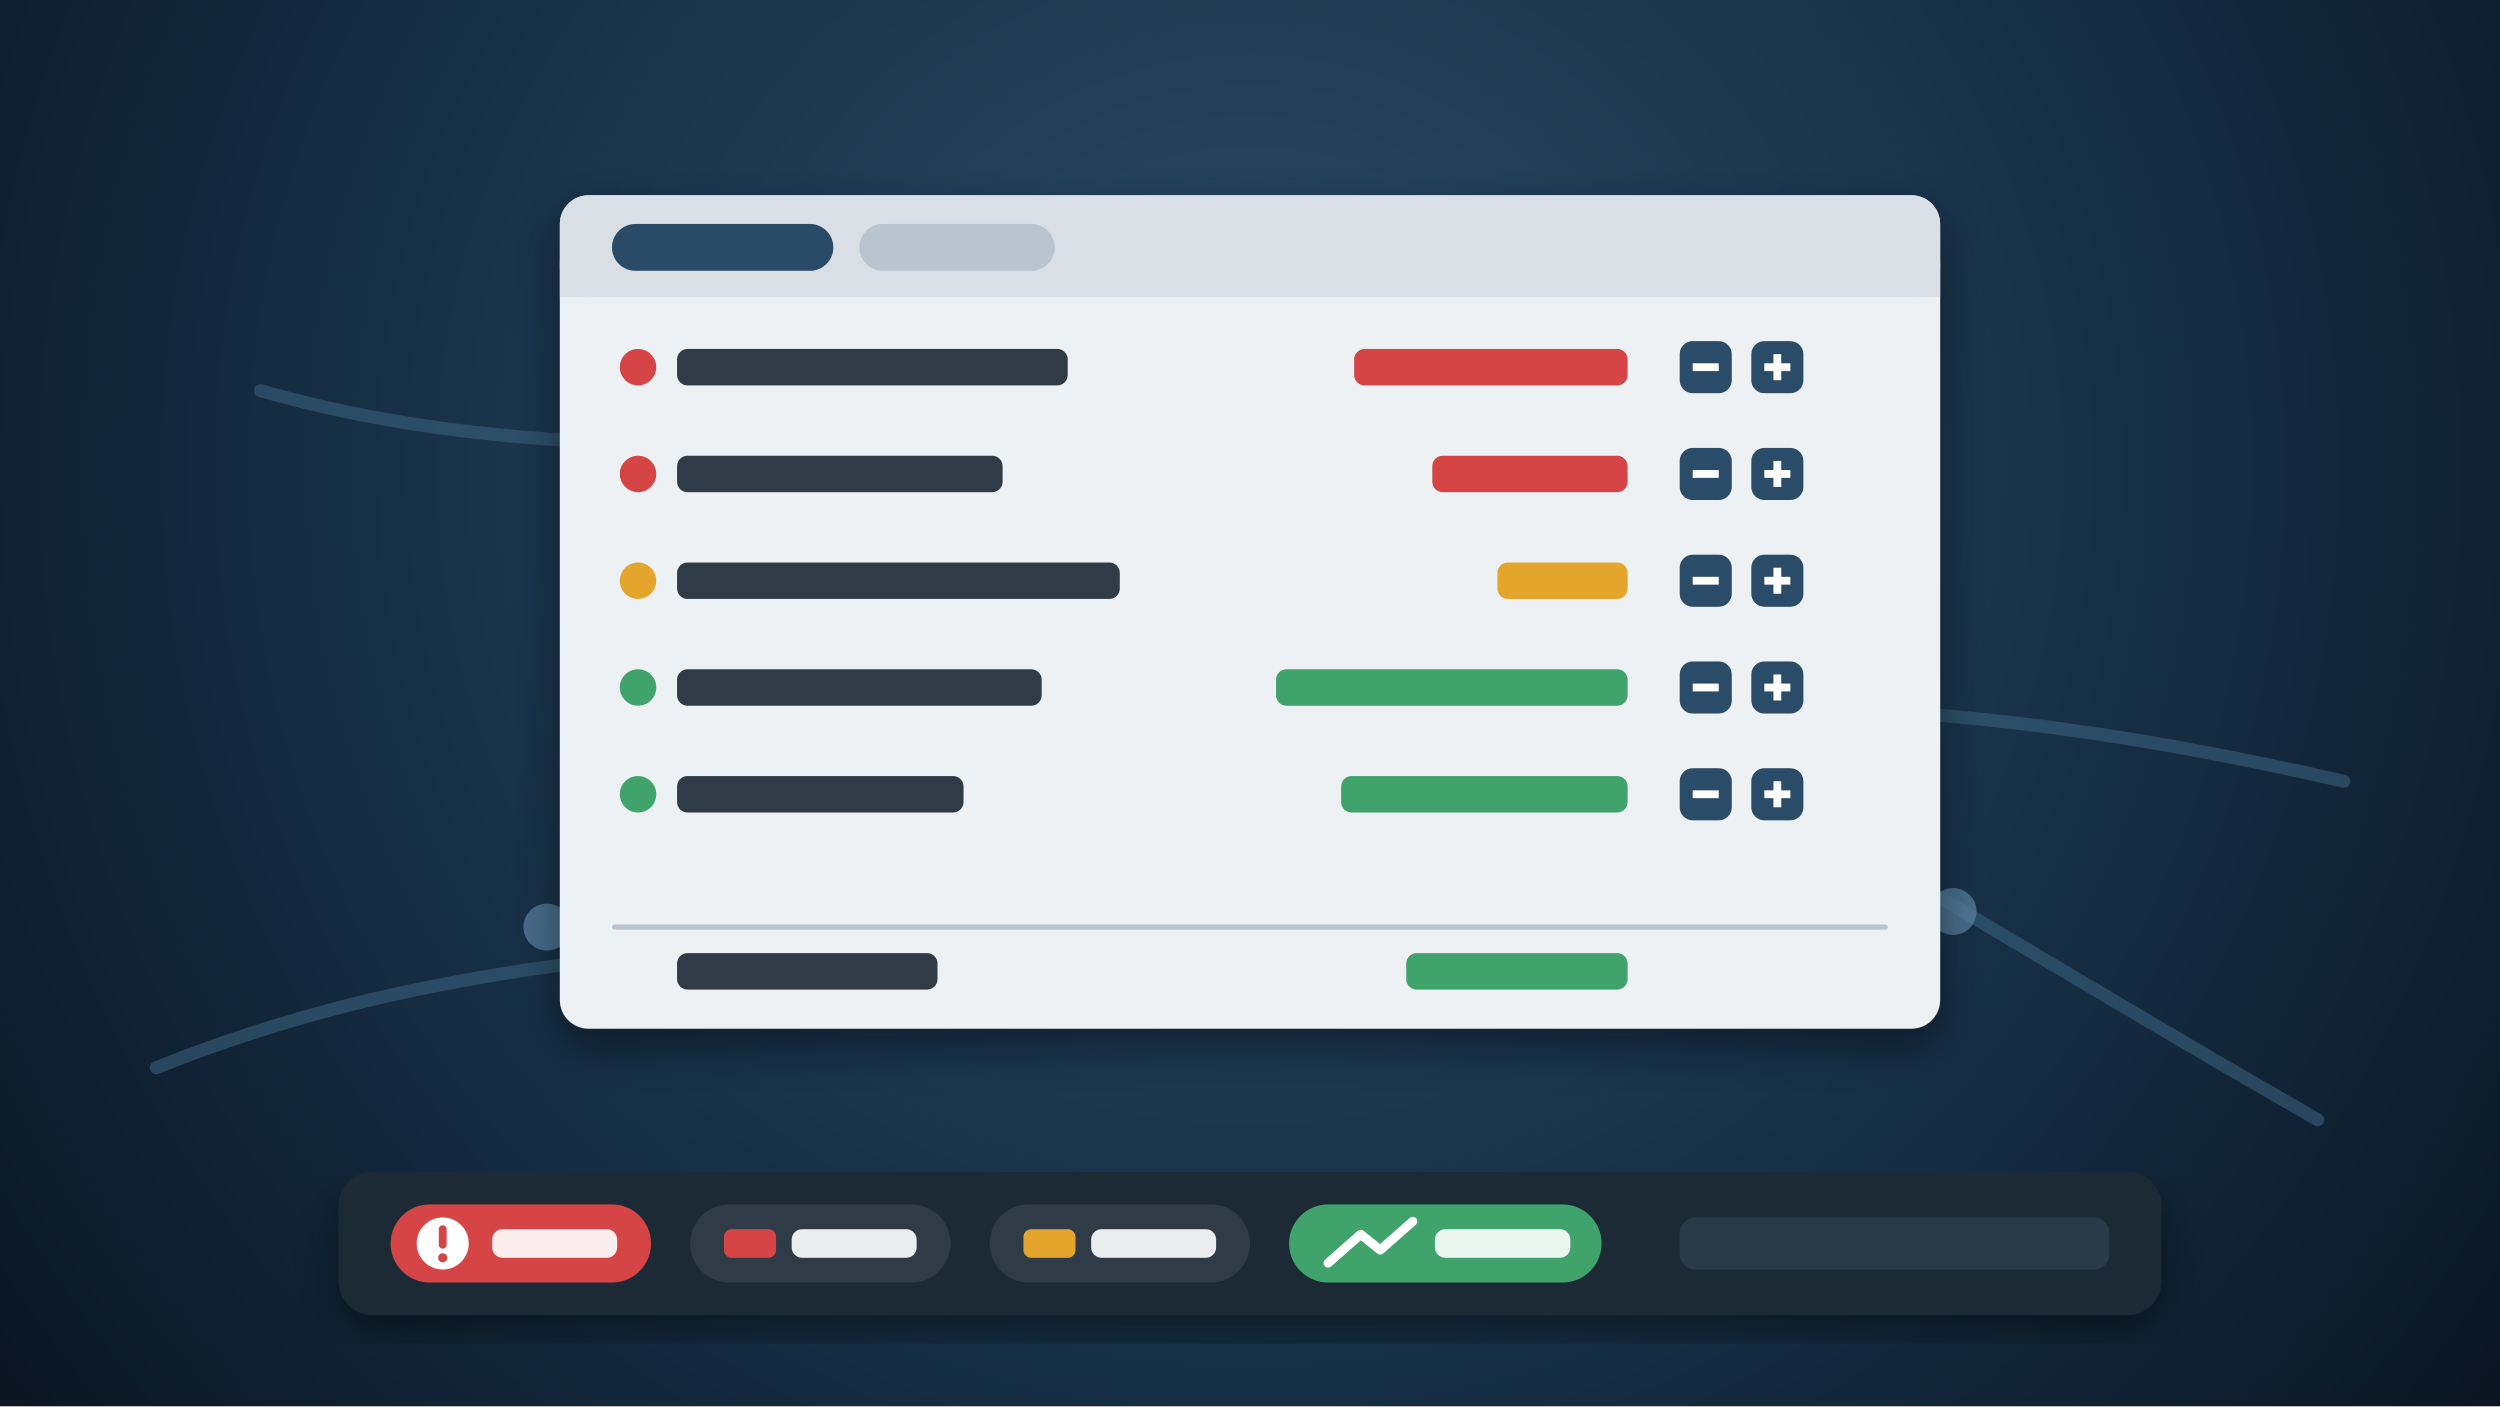
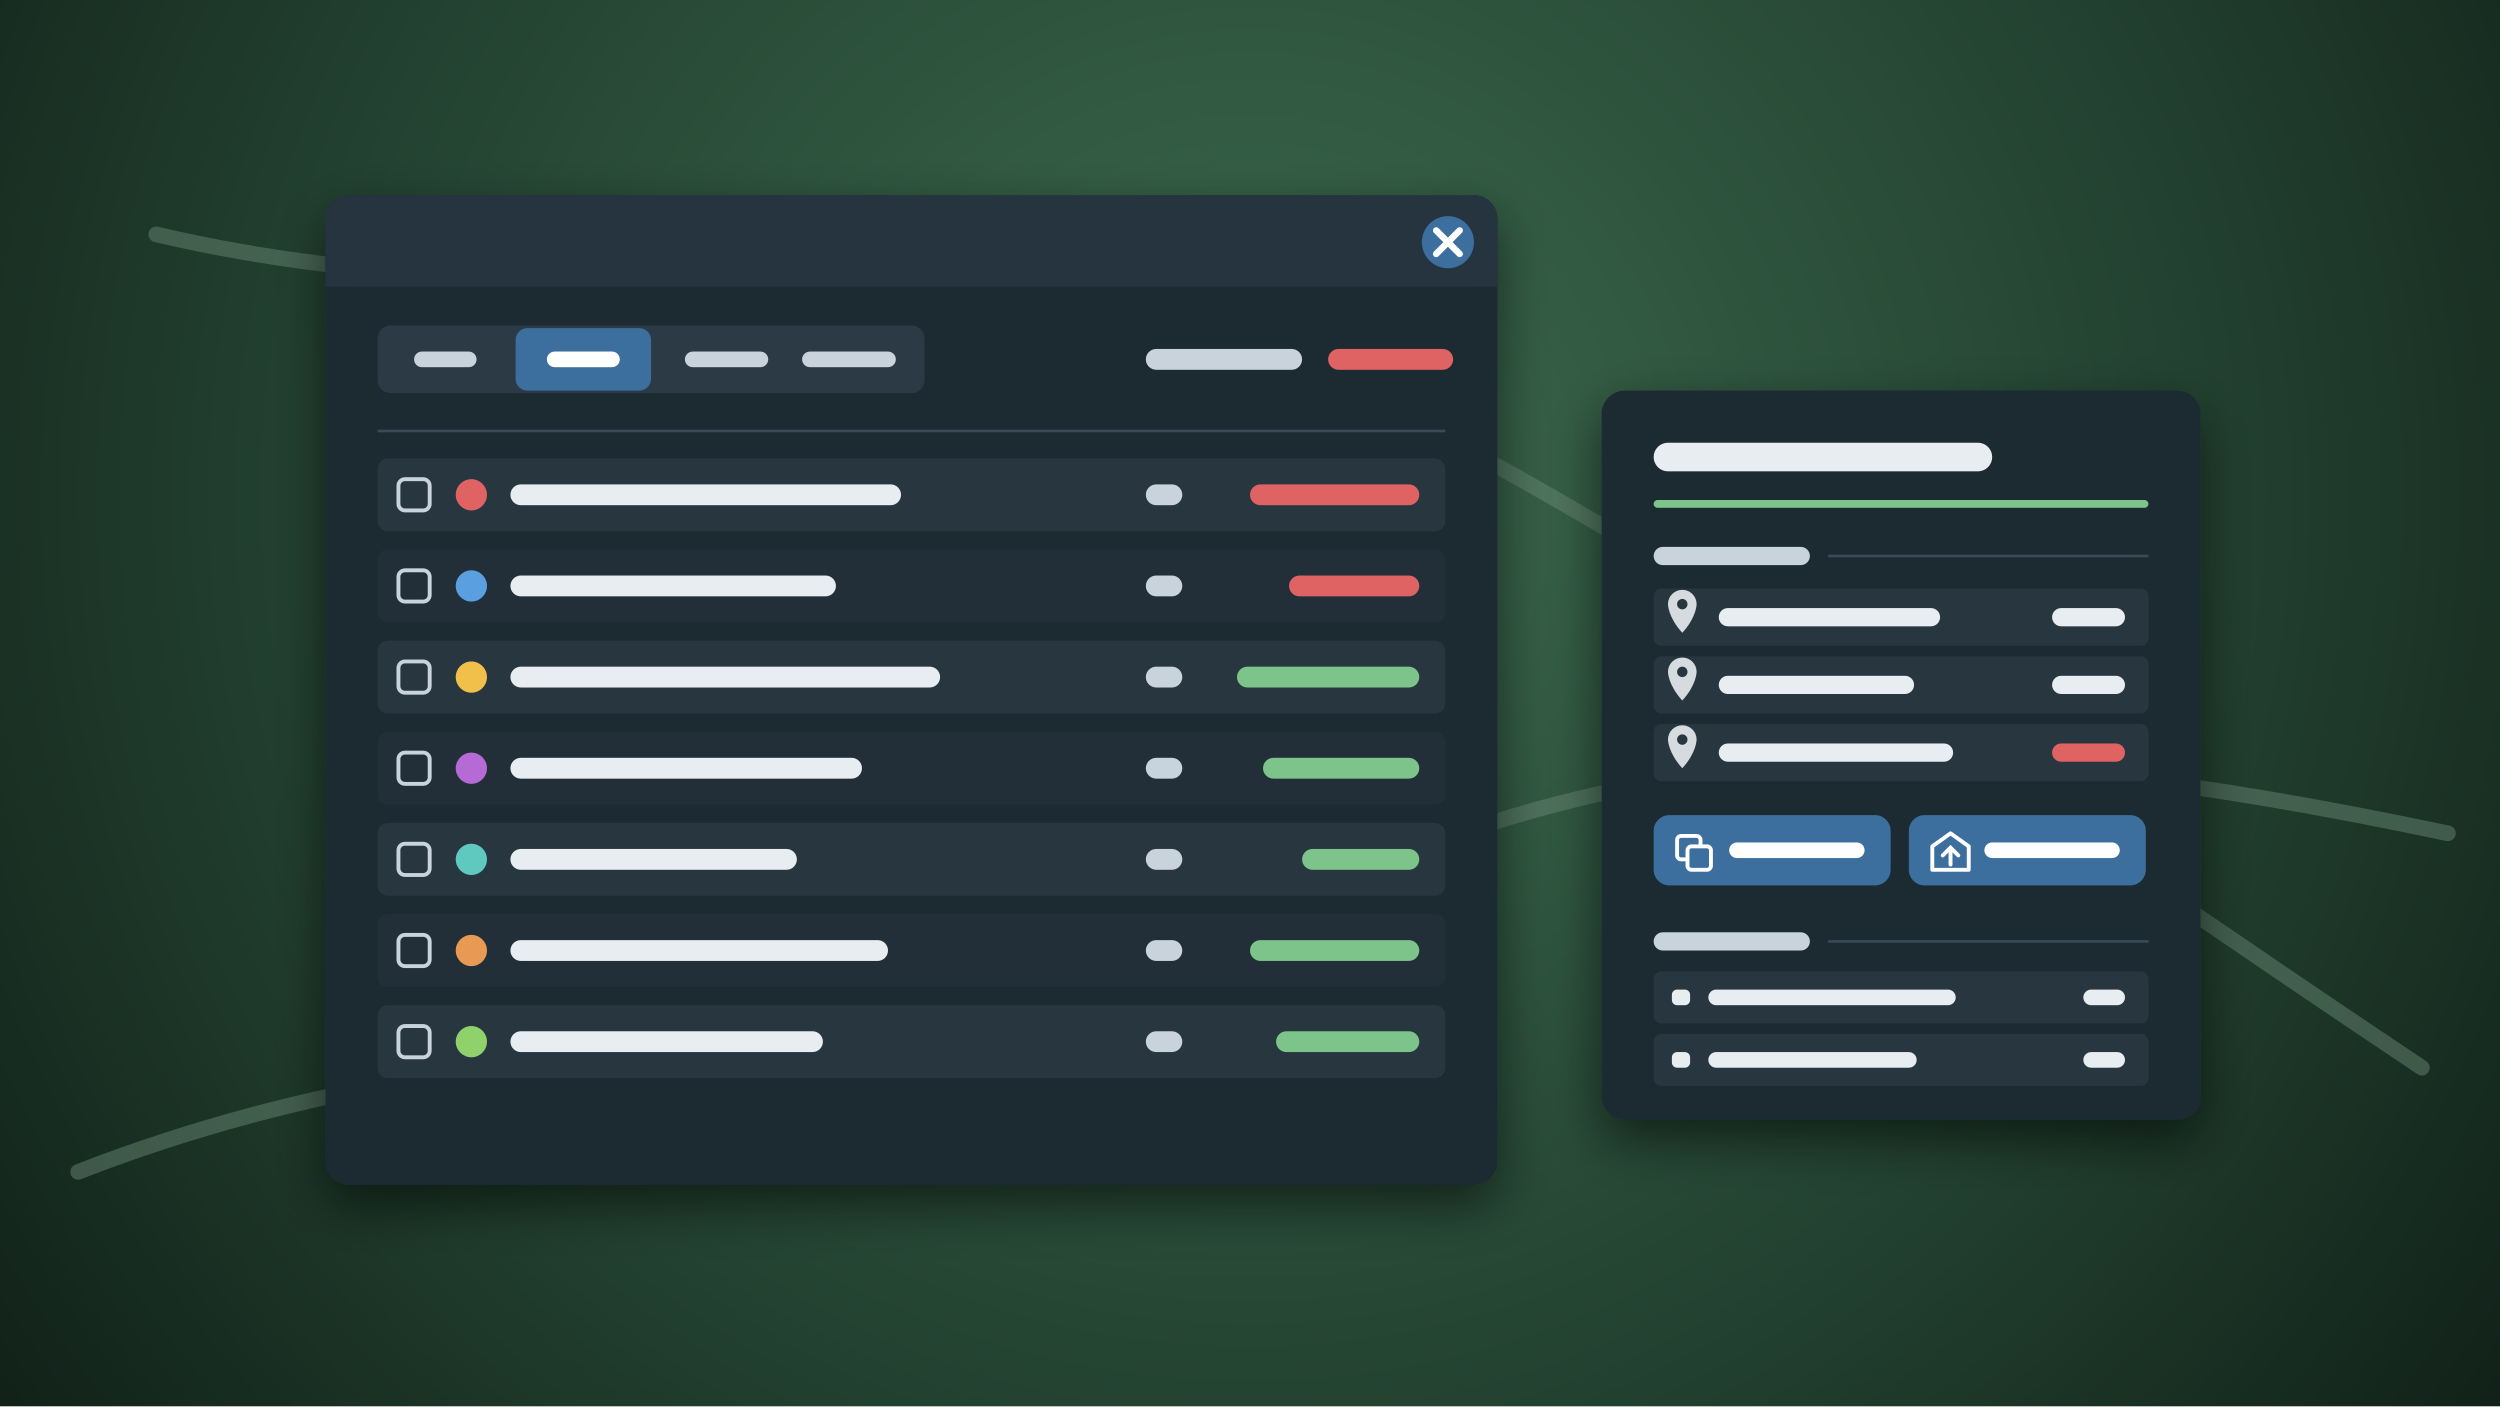
<svg xmlns="http://www.w3.org/2000/svg" width="1920" height="1080" viewBox="0 0 1920 1080">
  <defs>
-     <radialGradient id="sky" cx="960" cy="360" r="1200" gradientUnits="userSpaceOnUse">
-       <stop offset="0" stop-color="#2a4c68" />
-       <stop offset="0.55" stop-color="#173047" />
-       <stop offset="1" stop-color="#0a1622" />
+     <radialGradient id="sky" cx="960" cy="380" r="1250" gradientUnits="userSpaceOnUse">
+       <stop offset="0" stop-color="#3d6b4f" />
+       <stop offset="0.6" stop-color="#22402f" />
+       <stop offset="1" stop-color="#0f1d16" />
    </radialGradient>
    <filter id="shadow" x="-10%" y="-10%" width="120%" height="130%">
-       <feDropShadow dx="0" dy="14" stdDeviation="18" flood-color="#000" flood-opacity="0.45" />
+       <feDropShadow dx="0" dy="16" stdDeviation="20" flood-color="#000" flood-opacity="0.55" />
    </filter>
  </defs>
  <rect width="1920" height="1080" fill="url(#sky)" />
-   <g stroke="#3d6582" stroke-width="10" fill="none" stroke-linecap="round" opacity="0.55">
-     <path d="M120 820 C 420 700, 620 760, 900 640 S 1450 520, 1800 600" />
-     <path d="M200 300 C 480 380, 700 300, 980 420 S 1500 700, 1780 860" />
+   <g stroke="#6f8f7a" stroke-width="12" fill="none" stroke-linecap="round" opacity="0.45">
+     <path d="M60 900 C 420 760, 700 840, 980 700 S 1500 560, 1880 640" />
+     <path d="M120 180 C 460 260, 760 160, 1040 300 S 1560 620, 1860 820" />
  </g>
-   <g fill="#5b86a6" opacity="0.7">
-     <circle cx="420" cy="712" r="18" />
-     <circle cx="900" cy="640" r="18" />
-     <circle cx="1450" cy="540" r="18" />
-     <circle cx="700" cy="318" r="18" />
-     <circle cx="1500" cy="700" r="18" />
+   <g fill="#9fbfa9" opacity="0.55">
+     <rect x="452" y="770" width="40" height="22" rx="6" />
+     <rect x="960" y="690" width="40" height="22" rx="6" />
+     <rect x="1020" y="290" width="40" height="22" rx="6" />
+     <rect x="1500" y="600" width="40" height="22" rx="6" />
  </g>
  <g filter="url(#shadow)">
-     <rect x="430" y="150" width="1060" height="640" rx="22" fill="#eef1f4" />
-     <rect x="430" y="150" width="1060" height="78" rx="22" fill="#d9dfe5" />
-     <rect x="430" y="200" width="1060" height="28" fill="#d9dfe5" />
-     <rect x="470" y="172" width="170" height="36" rx="18" fill="#2a4c68" />
-     <rect x="660" y="172" width="150" height="36" rx="18" fill="#b9c4ce" />
+     <rect x="250" y="150" width="900" height="760" rx="18" fill="#1f2a33" />
  </g>
+   <rect x="250" y="150" width="900" height="70" rx="18" fill="#26343f" />
+   <rect x="250" y="200" width="900" height="20" fill="#26343f" />
+   <circle cx="1112" cy="186" r="20" fill="#3c6f9e" />
+   <path d="M1103 177 L1121 195 M1121 177 L1103 195" stroke="#fff" stroke-width="5" stroke-linecap="round" />
+   <rect x="290" y="250" width="420" height="52" rx="10" fill="#2c3a46" />
+   <rect x="292" y="252" width="100" height="48" rx="9" fill="#2c3a46" />
+   <rect x="396" y="252" width="104" height="48" rx="9" fill="#3c6f9e" />
+   <rect x="318" y="270" width="48" height="12" rx="6" fill="#c9d3dc" />
+   <rect x="420" y="270" width="56" height="12" rx="6" fill="#ffffff" />
+   <rect x="526" y="270" width="64" height="12" rx="6" fill="#c9d3dc" />
+   <rect x="616" y="270" width="72" height="12" rx="6" fill="#c9d3dc" />
+   <rect x="880" y="268" width="120" height="16" rx="8" fill="#c9d3dc" />
+   <rect x="1020" y="268" width="96" height="16" rx="8" fill="#e06363" />
+   <rect x="290" y="330" width="820" height="2" fill="#3a4a57" />
  <g>
    <g transform="translate(0 0)">
-       <circle cx="490" cy="282" r="14" fill="#d64545" />
-       <rect x="520" y="268" width="300" height="28" rx="8" fill="#2f3b47" />
-       <rect x="1040" y="268" width="210" height="28" rx="8" fill="#d64545" />
-       <rect x="1290" y="262" width="40" height="40" rx="10" fill="#2a4c68" />
-       <rect x="1300" y="279" width="20" height="6" fill="#fff" />
-       <rect x="1345" y="262" width="40" height="40" rx="10" fill="#2a4c68" />
-       <rect x="1355" y="279" width="20" height="6" fill="#fff" />
-       <rect x="1362" y="272" width="6" height="20" fill="#fff" />
+       <rect x="290" y="352" width="820" height="56" rx="8" fill="#28363f" />
+       <rect x="306" y="368" width="24" height="24" rx="5" fill="none" stroke="#c9d3dc" stroke-width="3" />
+       <circle cx="362" cy="380" r="12" fill="#e06363" />
+       <rect x="392" y="372" width="300" height="16" rx="8" fill="#e8edf1" />
+       <rect x="880" y="372" width="28" height="16" rx="8" fill="#c9d3dc" />
+       <rect x="960" y="372" width="130" height="16" rx="8" fill="#e06363" />
    </g>
-     <g transform="translate(0 82)">
-       <circle cx="490" cy="282" r="14" fill="#d64545" />
-       <rect x="520" y="268" width="250" height="28" rx="8" fill="#2f3b47" />
-       <rect x="1100" y="268" width="150" height="28" rx="8" fill="#d64545" />
-       <rect x="1290" y="262" width="40" height="40" rx="10" fill="#2a4c68" />
-       <rect x="1300" y="279" width="20" height="6" fill="#fff" />
-       <rect x="1345" y="262" width="40" height="40" rx="10" fill="#2a4c68" />
-       <rect x="1355" y="279" width="20" height="6" fill="#fff" />
-       <rect x="1362" y="272" width="6" height="20" fill="#fff" />
+     <g transform="translate(0 70)">
+       <rect x="290" y="352" width="820" height="56" rx="8" fill="#232f38" />
+       <rect x="306" y="368" width="24" height="24" rx="5" fill="none" stroke="#c9d3dc" stroke-width="3" />
+       <circle cx="362" cy="380" r="12" fill="#5aa0e0" />
+       <rect x="392" y="372" width="250" height="16" rx="8" fill="#e8edf1" />
+       <rect x="880" y="372" width="28" height="16" rx="8" fill="#c9d3dc" />
+       <rect x="990" y="372" width="100" height="16" rx="8" fill="#e06363" />
    </g>
-     <g transform="translate(0 164)">
-       <circle cx="490" cy="282" r="14" fill="#e3a52b" />
-       <rect x="520" y="268" width="340" height="28" rx="8" fill="#2f3b47" />
-       <rect x="1150" y="268" width="100" height="28" rx="8" fill="#e3a52b" />
-       <rect x="1290" y="262" width="40" height="40" rx="10" fill="#2a4c68" />
-       <rect x="1300" y="279" width="20" height="6" fill="#fff" />
-       <rect x="1345" y="262" width="40" height="40" rx="10" fill="#2a4c68" />
-       <rect x="1355" y="279" width="20" height="6" fill="#fff" />
-       <rect x="1362" y="272" width="6" height="20" fill="#fff" />
+     <g transform="translate(0 140)">
+       <rect x="290" y="352" width="820" height="56" rx="8" fill="#28363f" />
+       <rect x="306" y="368" width="24" height="24" rx="5" fill="none" stroke="#c9d3dc" stroke-width="3" />
+       <circle cx="362" cy="380" r="12" fill="#f0c04a" />
+       <rect x="392" y="372" width="330" height="16" rx="8" fill="#e8edf1" />
+       <rect x="880" y="372" width="28" height="16" rx="8" fill="#c9d3dc" />
+       <rect x="950" y="372" width="140" height="16" rx="8" fill="#7cc48a" />
    </g>
-     <g transform="translate(0 246)">
-       <circle cx="490" cy="282" r="14" fill="#3fa36b" />
-       <rect x="520" y="268" width="280" height="28" rx="8" fill="#2f3b47" />
-       <rect x="980" y="268" width="270" height="28" rx="8" fill="#3fa36b" />
-       <rect x="1290" y="262" width="40" height="40" rx="10" fill="#2a4c68" />
-       <rect x="1300" y="279" width="20" height="6" fill="#fff" />
-       <rect x="1345" y="262" width="40" height="40" rx="10" fill="#2a4c68" />
-       <rect x="1355" y="279" width="20" height="6" fill="#fff" />
-       <rect x="1362" y="272" width="6" height="20" fill="#fff" />
+     <g transform="translate(0 210)">
+       <rect x="290" y="352" width="820" height="56" rx="8" fill="#232f38" />
+       <rect x="306" y="368" width="24" height="24" rx="5" fill="none" stroke="#c9d3dc" stroke-width="3" />
+       <circle cx="362" cy="380" r="12" fill="#b56ad6" />
+       <rect x="392" y="372" width="270" height="16" rx="8" fill="#e8edf1" />
+       <rect x="880" y="372" width="28" height="16" rx="8" fill="#c9d3dc" />
+       <rect x="970" y="372" width="120" height="16" rx="8" fill="#7cc48a" />
    </g>
-     <g transform="translate(0 328)">
-       <circle cx="490" cy="282" r="14" fill="#3fa36b" />
-       <rect x="520" y="268" width="220" height="28" rx="8" fill="#2f3b47" />
-       <rect x="1030" y="268" width="220" height="28" rx="8" fill="#3fa36b" />
-       <rect x="1290" y="262" width="40" height="40" rx="10" fill="#2a4c68" />
-       <rect x="1300" y="279" width="20" height="6" fill="#fff" />
-       <rect x="1345" y="262" width="40" height="40" rx="10" fill="#2a4c68" />
-       <rect x="1355" y="279" width="20" height="6" fill="#fff" />
-       <rect x="1362" y="272" width="6" height="20" fill="#fff" />
+     <g transform="translate(0 280)">
+       <rect x="290" y="352" width="820" height="56" rx="8" fill="#28363f" />
+       <rect x="306" y="368" width="24" height="24" rx="5" fill="none" stroke="#c9d3dc" stroke-width="3" />
+       <circle cx="362" cy="380" r="12" fill="#5fc9c0" />
+       <rect x="392" y="372" width="220" height="16" rx="8" fill="#e8edf1" />
+       <rect x="880" y="372" width="28" height="16" rx="8" fill="#c9d3dc" />
+       <rect x="1000" y="372" width="90" height="16" rx="8" fill="#7cc48a" />
    </g>
-     <rect x="470" y="710" width="980" height="4" rx="2" fill="#b9c4ce" />
-     <rect x="520" y="732" width="200" height="28" rx="8" fill="#2f3b47" />
-     <rect x="1080" y="732" width="170" height="28" rx="8" fill="#3fa36b" />
+     <g transform="translate(0 350)">
+       <rect x="290" y="352" width="820" height="56" rx="8" fill="#232f38" />
+       <rect x="306" y="368" width="24" height="24" rx="5" fill="none" stroke="#c9d3dc" stroke-width="3" />
+       <circle cx="362" cy="380" r="12" fill="#e89a55" />
+       <rect x="392" y="372" width="290" height="16" rx="8" fill="#e8edf1" />
+       <rect x="880" y="372" width="28" height="16" rx="8" fill="#c9d3dc" />
+       <rect x="960" y="372" width="130" height="16" rx="8" fill="#7cc48a" />
+     </g>
+     <g transform="translate(0 420)">
+       <rect x="290" y="352" width="820" height="56" rx="8" fill="#28363f" />
+       <rect x="306" y="368" width="24" height="24" rx="5" fill="none" stroke="#c9d3dc" stroke-width="3" />
+       <circle cx="362" cy="380" r="12" fill="#8fd16a" />
+       <rect x="392" y="372" width="240" height="16" rx="8" fill="#e8edf1" />
+       <rect x="880" y="372" width="28" height="16" rx="8" fill="#c9d3dc" />
+       <rect x="980" y="372" width="110" height="16" rx="8" fill="#7cc48a" />
+     </g>
  </g>
  <g filter="url(#shadow)">
-     <rect x="260" y="900" width="1400" height="110" rx="26" fill="#1c2935" />
+     <rect x="1230" y="300" width="460" height="560" rx="18" fill="#1f2a33" />
  </g>
-   <g>
-     <rect x="300" y="925" width="200" height="60" rx="30" fill="#d64545" />
-     <circle cx="340" cy="955" r="20" fill="#fff" />
-     <rect x="337" y="941" width="6" height="18" rx="3" fill="#d64545" />
-     <circle cx="340" cy="966" r="3.5" fill="#d64545" />
-     <rect x="378" y="944" width="96" height="22" rx="8" fill="#fff" opacity="0.9" />
-     <rect x="530" y="925" width="200" height="60" rx="30" fill="#2f3b47" />
-     <rect x="556" y="944" width="40" height="22" rx="6" fill="#d64545" />
-     <rect x="608" y="944" width="96" height="22" rx="8" fill="#fff" opacity="0.9" />
-     <rect x="760" y="925" width="200" height="60" rx="30" fill="#2f3b47" />
-     <rect x="786" y="944" width="40" height="22" rx="6" fill="#e3a52b" />
-     <rect x="838" y="944" width="96" height="22" rx="8" fill="#fff" opacity="0.9" />
-     <rect x="990" y="925" width="240" height="60" rx="30" fill="#3fa36b" />
-     <path d="M1020 970 L1045 948 L1060 960 L1085 938" stroke="#fff" stroke-width="7" fill="none" stroke-linecap="round" stroke-linejoin="round" />
-     <rect x="1102" y="944" width="104" height="22" rx="8" fill="#fff" opacity="0.9" />
-     <rect x="1290" y="935" width="330" height="40" rx="12" fill="#2a3a48" />
+   <rect x="1270" y="340" width="260" height="22" rx="11" fill="#e8edf1" />
+   <rect x="1270" y="384" width="380" height="6" rx="3" fill="#7cc48a" />
+   <rect x="1270" y="420" width="120" height="14" rx="7" fill="#c9d3dc" />
+   <rect x="1404" y="426" width="246" height="2" fill="#3a4a57" />
+   <g fill="#28363f">
+     <rect x="1270" y="452" width="380" height="44" rx="6" />
+     <rect x="1270" y="504" width="380" height="44" rx="6" />
+     <rect x="1270" y="556" width="380" height="44" rx="6" />
+   </g>
+   <g fill="#e8edf1">
+     <path d="M1292 486 C1281 474 1281 464 1281 464 A11 11 0 1 1 1303 464 C1303 464 1303 474 1292 486 Z" opacity="0.9" />
+     <circle cx="1292" cy="464" r="4" fill="#28363f" />
+     <path d="M1292 538 C1281 526 1281 516 1281 516 A11 11 0 1 1 1303 516 C1303 516 1303 526 1292 538 Z" opacity="0.9" />
+     <circle cx="1292" cy="516" r="4" fill="#28363f" />
+     <path d="M1292 590 C1281 578 1281 568 1281 568 A11 11 0 1 1 1303 568 C1303 568 1303 578 1292 590 Z" opacity="0.9" />
+     <circle cx="1292" cy="568" r="4" fill="#28363f" />
+     <rect x="1320" y="467" width="170" height="14" rx="7" />
+     <rect x="1320" y="519" width="150" height="14" rx="7" />
+     <rect x="1320" y="571" width="180" height="14" rx="7" />
+     <rect x="1576" y="467" width="56" height="14" rx="7" />
+     <rect x="1576" y="519" width="56" height="14" rx="7" />
+     <rect x="1576" y="571" width="56" height="14" rx="7" fill="#e06363" />
+   </g>
+   <rect x="1270" y="626" width="182" height="54" rx="12" fill="#3c6f9e" />
+   <rect x="1288" y="642" width="18" height="18" rx="3" fill="none" stroke="#fff" stroke-width="3" />
+   <rect x="1296" y="650" width="18" height="18" rx="3" fill="#3c6f9e" stroke="#fff" stroke-width="3" />
+   <rect x="1328" y="647" width="104" height="12" rx="6" fill="#ffffff" />
+   <rect x="1466" y="626" width="182" height="54" rx="12" fill="#3c6f9e" />
+   <path d="M1484 668 V650 L1498 640 L1512 650 V668 Z" fill="none" stroke="#fff" stroke-width="3" stroke-linejoin="round" />
+   <path d="M1498 664 V652 M1492 657 L1498 651 L1504 657" stroke="#fff" stroke-width="3" fill="none" stroke-linecap="round" />
+   <rect x="1524" y="647" width="104" height="12" rx="6" fill="#ffffff" />
+   <rect x="1270" y="716" width="120" height="14" rx="7" fill="#c9d3dc" />
+   <rect x="1404" y="722" width="246" height="2" fill="#3a4a57" />
+   <g fill="#28363f">
+     <rect x="1270" y="746" width="380" height="40" rx="6" />
+     <rect x="1270" y="794" width="380" height="40" rx="6" />
+   </g>
+   <g fill="#e8edf1">
+     <rect x="1284" y="760" width="14" height="12" rx="4" />
+     <rect x="1312" y="760" width="190" height="12" rx="6" />
+     <rect x="1600" y="760" width="32" height="12" rx="6" />
+     <rect x="1284" y="808" width="14" height="12" rx="4" />
+     <rect x="1312" y="808" width="160" height="12" rx="6" />
+     <rect x="1600" y="808" width="32" height="12" rx="6" />
  </g>
</svg>
